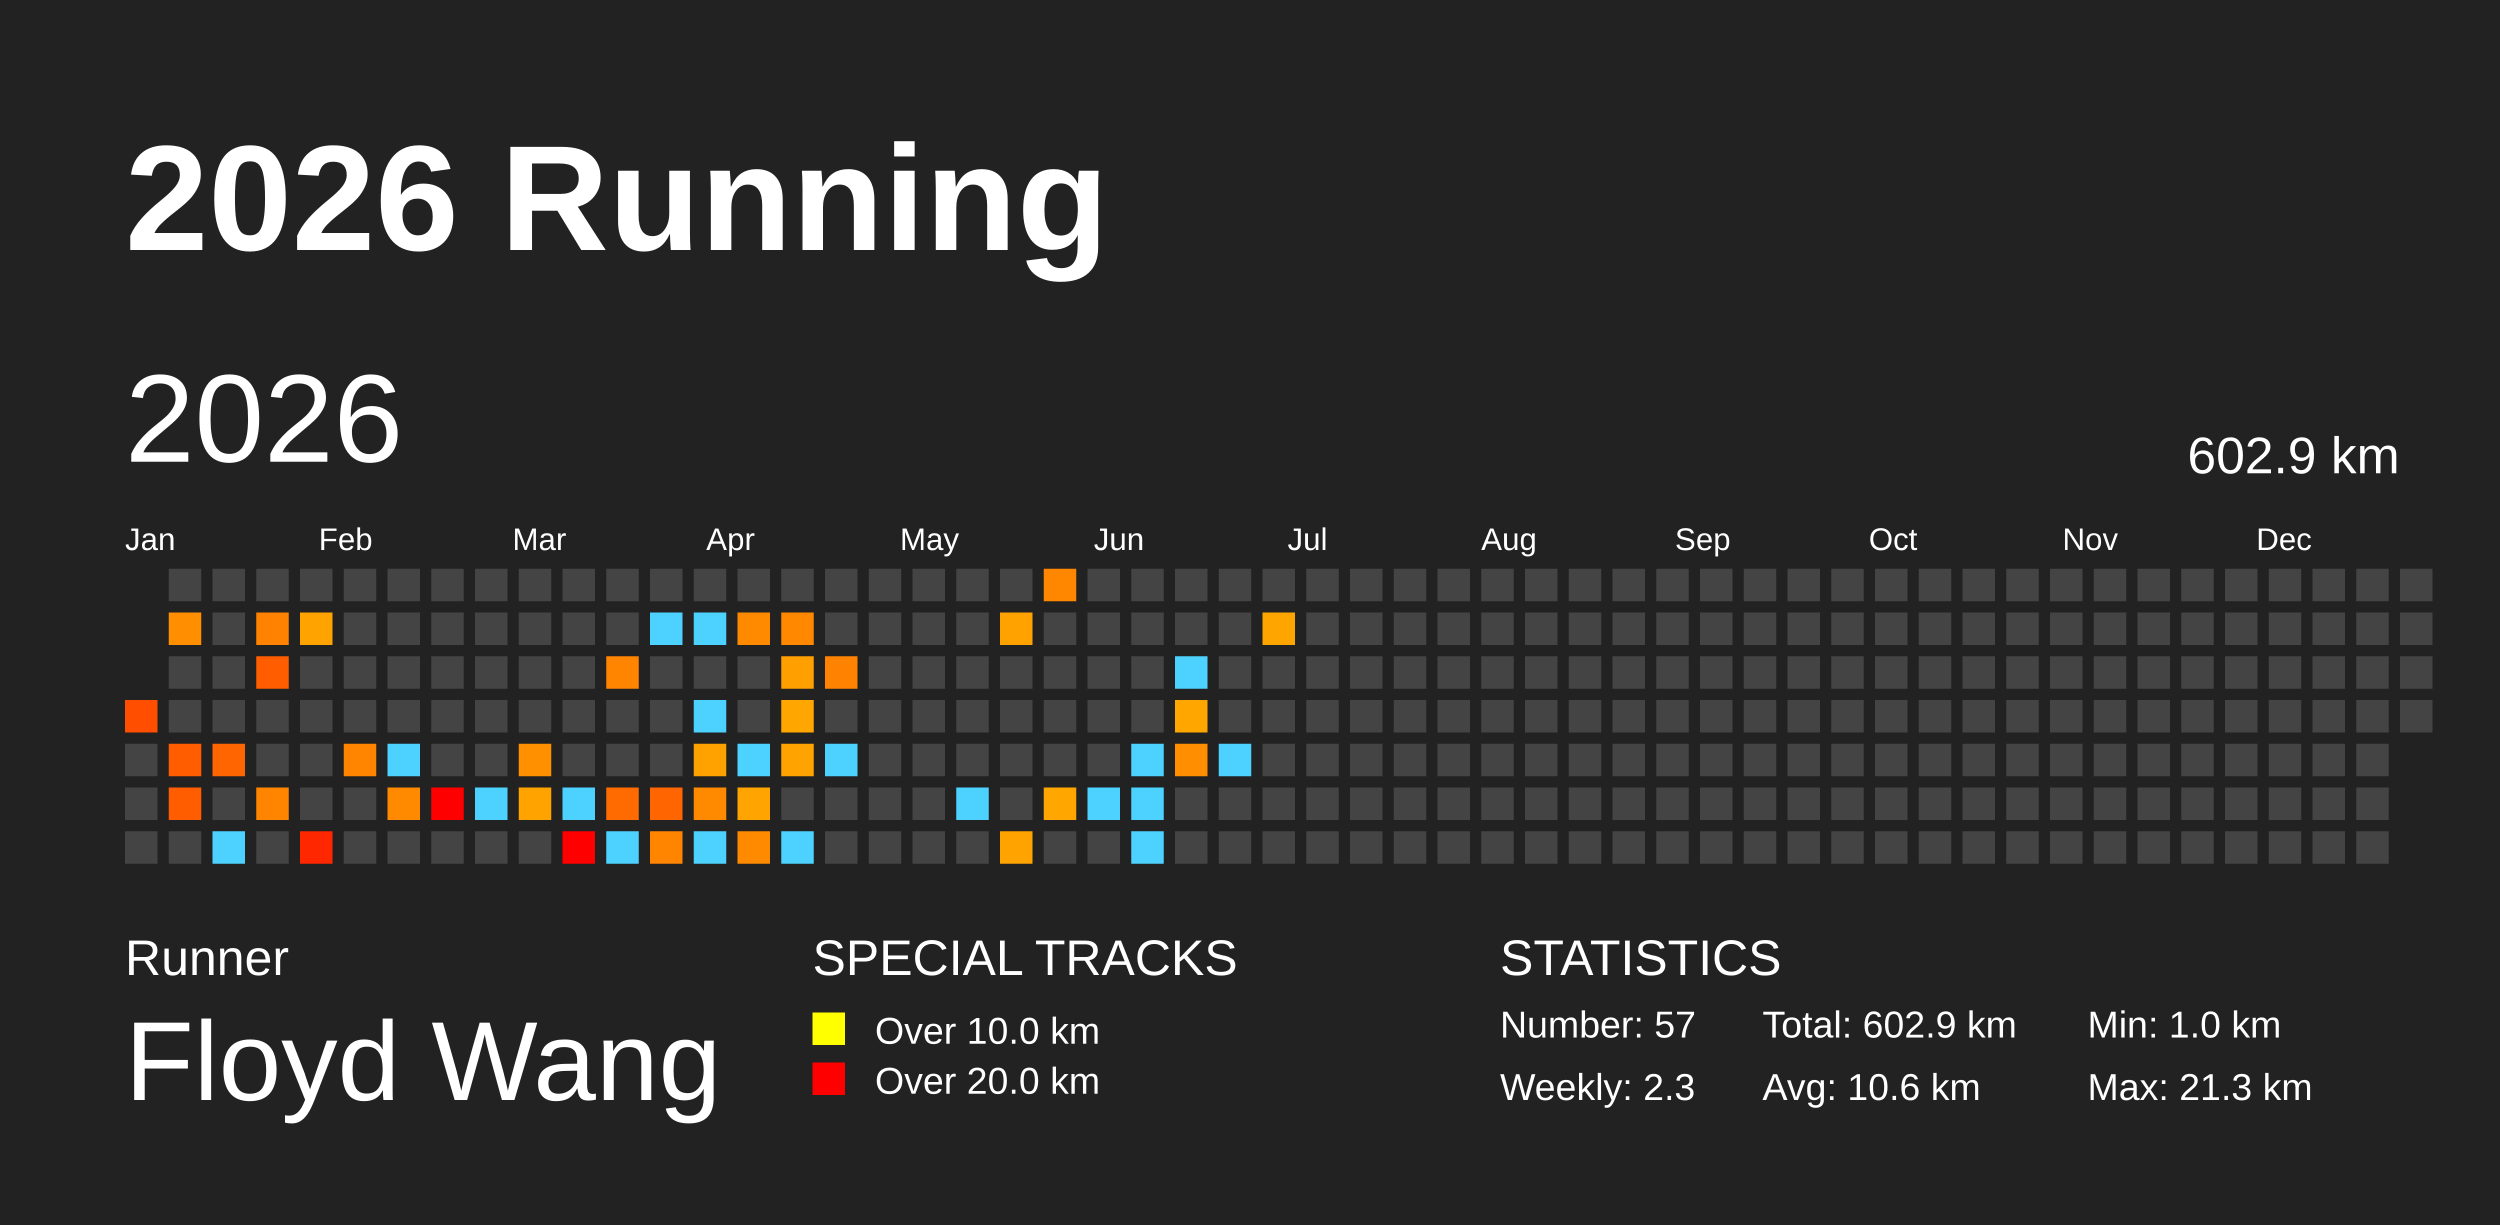
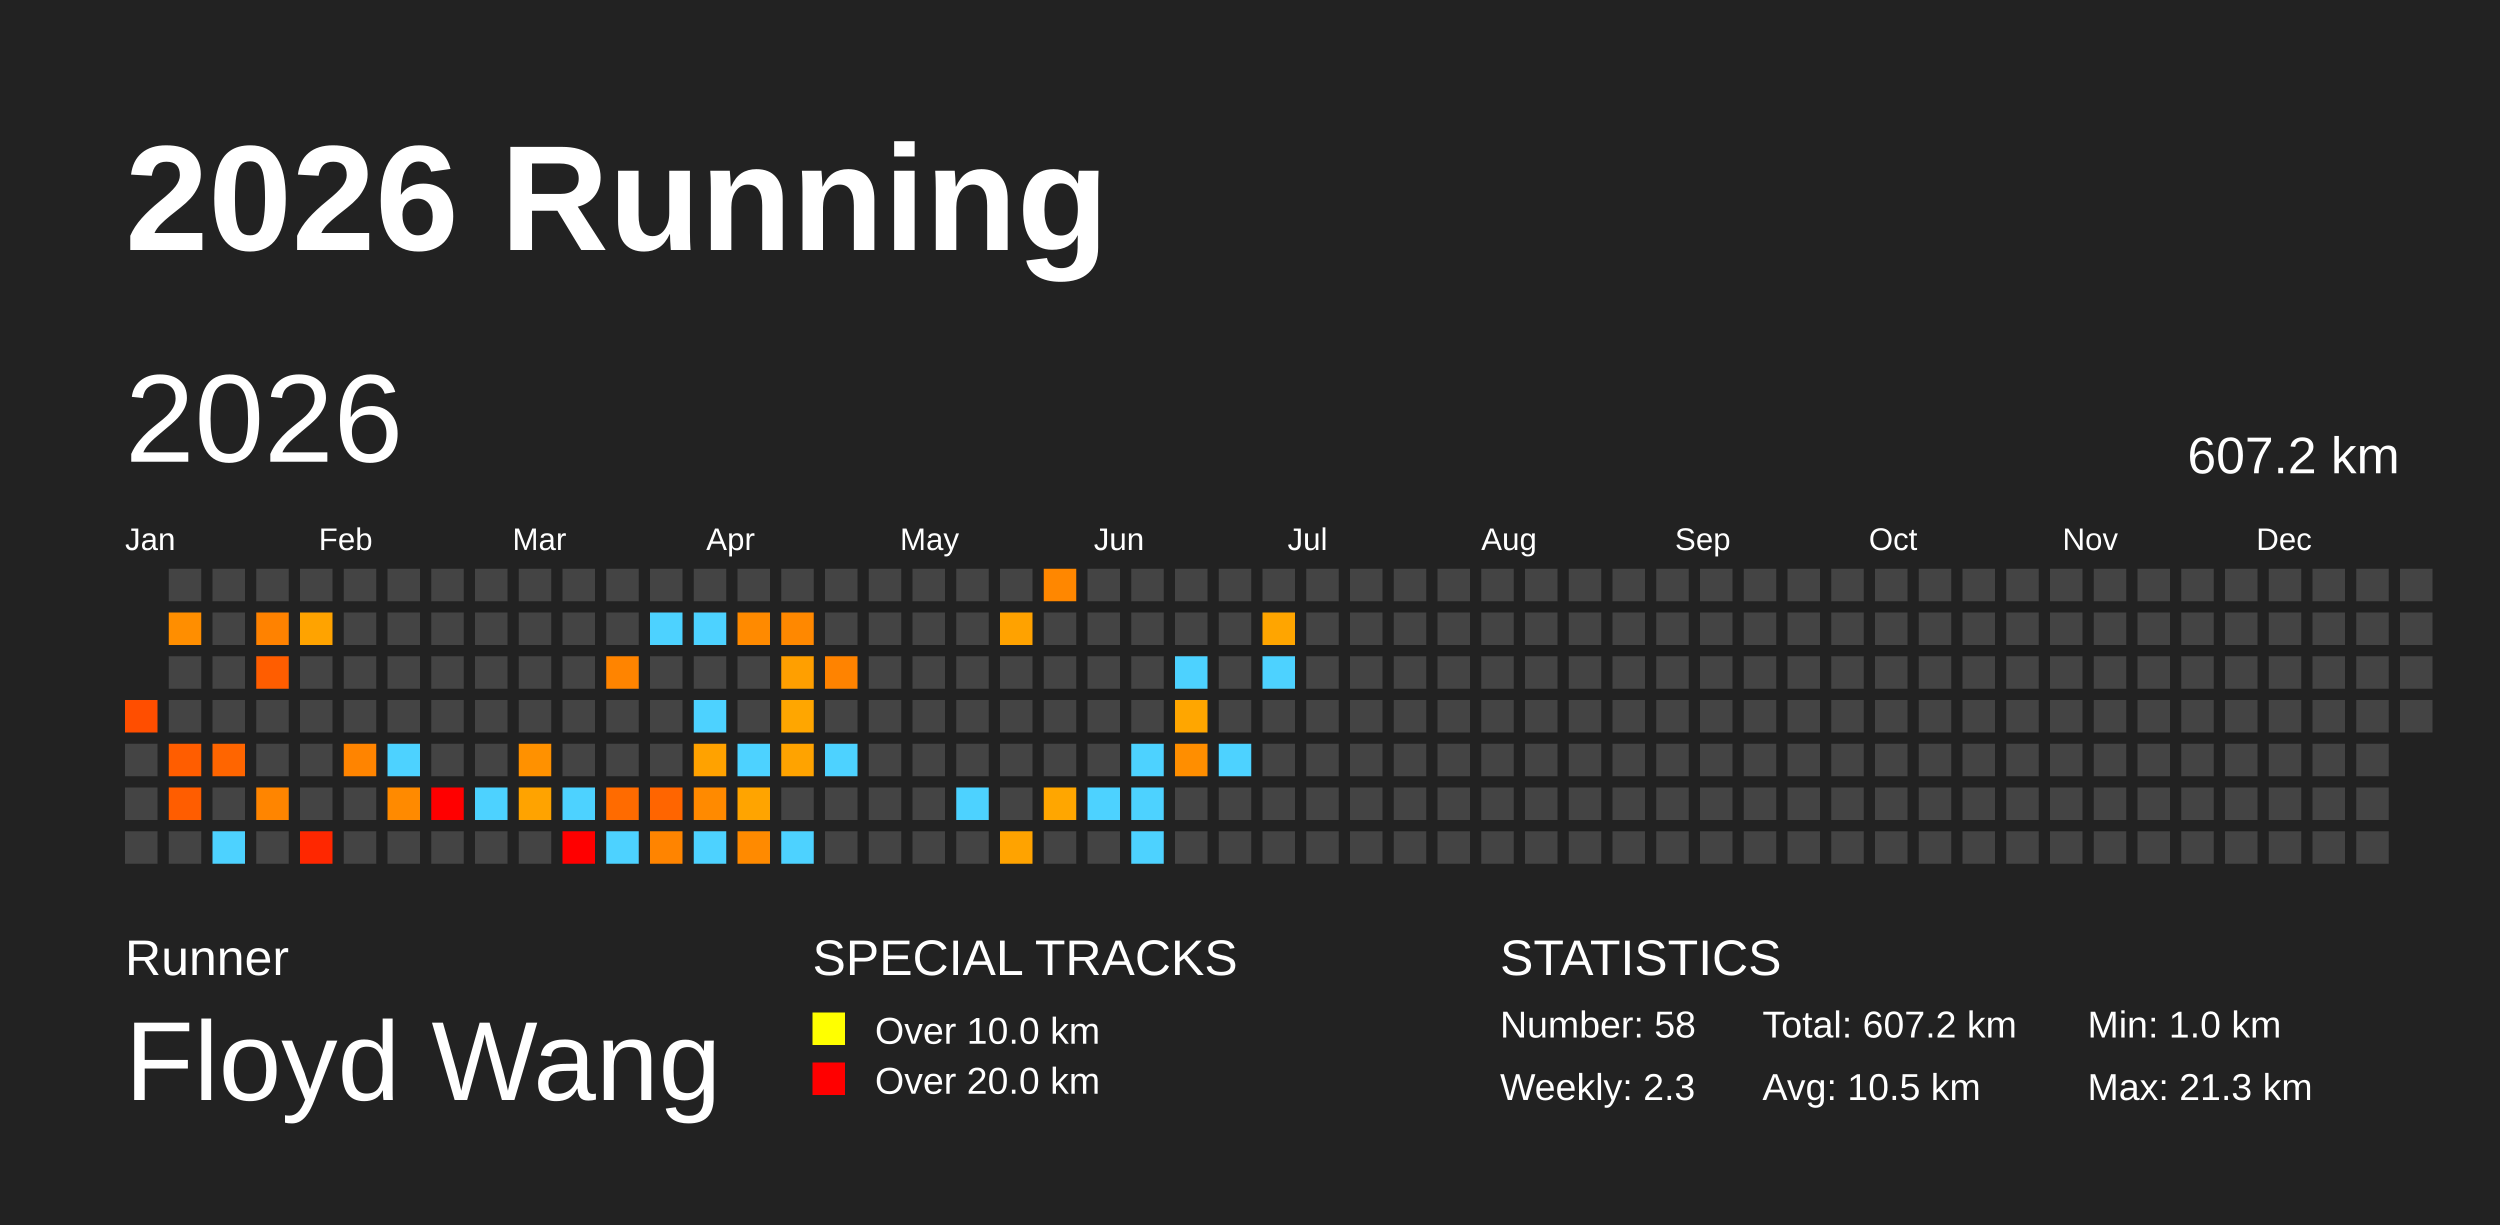
<svg xmlns="http://www.w3.org/2000/svg" baseProfile="full" height="98mm" version="1.1" viewBox="0,0,200,98" width="200mm">
  <defs />
  <rect fill="#222222" height="98" width="200" x="0" y="0" />
  <text fill="#FFFFFF" style="font-size:12px; font-family:Arial; font-weight:bold;" x="10" y="20">2026 Running</text>
  <text fill="#FFFFFF" style="font-size:4px; font-family:Arial" x="10" y="78">Runner</text>
  <text fill="#FFFFFF" style="font-size:9px; font-family:Arial" x="10" y="88">Floyd Wang</text>
  <text fill="#FFFFFF" style="font-size:4px; font-family:Arial" x="65" y="78">SPECIAL TRACKS</text>
  <rect fill="yellow" height="2.6" width="2.6" x="65" y="81" />
  <text fill="#FFFFFF" style="font-size:3px; font-family:Arial" x="70" y="83.5">Over 10.0 km</text>
  <rect fill="red" height="2.6" width="2.6" x="65" y="85" />
  <text fill="#FFFFFF" style="font-size:3px; font-family:Arial" x="70" y="87.5">Over 20.0 km</text>
  <text fill="#FFFFFF" style="font-size:4px; font-family:Arial" x="120" y="78">STATISTICS</text>
-   <text fill="#FFFFFF" style="font-size:3px; font-family:Arial" x="120" y="83">Number: 57</text>
+   <text fill="#FFFFFF" style="font-size:3px; font-family:Arial" x="120" y="83">Number: 58</text>
  <text fill="#FFFFFF" style="font-size:3px; font-family:Arial" x="120" y="88">Weekly: 2.3</text>
-   <text fill="#FFFFFF" style="font-size:3px; font-family:Arial" x="141" y="83">Total: 602.9 km</text>
-   <text fill="#FFFFFF" style="font-size:3px; font-family:Arial" x="141" y="88">Avg: 10.6 km</text>
+   <text fill="#FFFFFF" style="font-size:3px; font-family:Arial" x="141" y="83">Total: 607.2 km</text>
+   <text fill="#FFFFFF" style="font-size:3px; font-family:Arial" x="141" y="88">Avg: 10.5 km</text>
  <text fill="#FFFFFF" style="font-size:3px; font-family:Arial" x="167" y="83">Min: 1.0 km</text>
  <text fill="#FFFFFF" style="font-size:3px; font-family:Arial" x="167" y="88">Max: 21.3 km</text>
  <text dominant-baseline="hanging" fill="#FFFFFF" style="font-size:10.0px; font-family:Arial;" x="10" y="30">2026</text>
-   <text dominant-baseline="hanging" fill="#FFFFFF" style="font-size:4.125px; font-family:Arial;" x="175" y="35">602.9 km</text>
+   <text dominant-baseline="hanging" fill="#FFFFFF" style="font-size:4.125px; font-family:Arial;" x="175" y="35">607.2 km</text>
  <text fill="#FFFFFF" style="font-size:2.5px; font-family:Arial" x="10.0" y="44">Jan</text>
  <text fill="#FFFFFF" style="font-size:2.5px; font-family:Arial" x="25.5" y="44">Feb</text>
  <text fill="#FFFFFF" style="font-size:2.5px; font-family:Arial" x="41.0" y="44">Mar</text>
  <text fill="#FFFFFF" style="font-size:2.5px; font-family:Arial" x="56.5" y="44">Apr</text>
  <text fill="#FFFFFF" style="font-size:2.5px; font-family:Arial" x="72.0" y="44">May</text>
  <text fill="#FFFFFF" style="font-size:2.5px; font-family:Arial" x="87.5" y="44">Jun</text>
  <text fill="#FFFFFF" style="font-size:2.5px; font-family:Arial" x="103.0" y="44">Jul</text>
  <text fill="#FFFFFF" style="font-size:2.5px; font-family:Arial" x="118.5" y="44">Aug</text>
  <text fill="#FFFFFF" style="font-size:2.5px; font-family:Arial" x="134.0" y="44">Sep</text>
  <text fill="#FFFFFF" style="font-size:2.5px; font-family:Arial" x="149.5" y="44">Oct</text>
  <text fill="#FFFFFF" style="font-size:2.5px; font-family:Arial" x="165.0" y="44">Nov</text>
  <text fill="#FFFFFF" style="font-size:2.5px; font-family:Arial" x="180.5" y="44">Dec</text>
  <rect fill="#ff4e00" height="2.6" width="2.6" x="10.0" y="56.0" />
  <rect fill="#444444" height="2.6" width="2.6" x="10.0" y="59.5" />
  <rect fill="#444444" height="2.6" width="2.6" x="10.0" y="63.0" />
  <rect fill="#444444" height="2.6" width="2.6" x="10.0" y="66.5" />
  <rect fill="#444444" height="2.6" width="2.6" x="13.5" y="45.5" />
  <rect fill="#ff8e00" height="2.6" width="2.6" x="13.5" y="49.0" />
  <rect fill="#444444" height="2.6" width="2.6" x="13.5" y="52.5" />
  <rect fill="#444444" height="2.6" width="2.6" x="13.5" y="56.0" />
  <rect fill="#ff5d00" height="2.6" width="2.6" x="13.5" y="59.5" />
  <rect fill="#ff5d00" height="2.6" width="2.6" x="13.5" y="63.0" />
  <rect fill="#444444" height="2.6" width="2.6" x="13.5" y="66.5" />
  <rect fill="#444444" height="2.6" width="2.6" x="17.0" y="45.5" />
  <rect fill="#444444" height="2.6" width="2.6" x="17.0" y="49.0" />
  <rect fill="#444444" height="2.6" width="2.6" x="17.0" y="52.5" />
  <rect fill="#444444" height="2.6" width="2.6" x="17.0" y="56.0" />
  <rect fill="#ff6500" height="2.6" width="2.6" x="17.0" y="59.5" />
  <rect fill="#444444" height="2.6" width="2.6" x="17.0" y="63.0" />
  <rect fill="#4dd2ff" height="2.6" width="2.6" x="17.0" y="66.5" />
  <rect fill="#444444" height="2.6" width="2.6" x="20.5" y="45.5" />
  <rect fill="#ff8200" height="2.6" width="2.6" x="20.5" y="49.0" />
  <rect fill="#ff5d00" height="2.6" width="2.6" x="20.5" y="52.5" />
  <rect fill="#444444" height="2.6" width="2.6" x="20.5" y="56.0" />
  <rect fill="#444444" height="2.6" width="2.6" x="20.5" y="59.5" />
  <rect fill="#ff8500" height="2.6" width="2.6" x="20.5" y="63.0" />
  <rect fill="#444444" height="2.6" width="2.6" x="20.5" y="66.5" />
  <rect fill="#444444" height="2.6" width="2.6" x="24.0" y="45.5" />
  <rect fill="#ffa300" height="2.6" width="2.6" x="24.0" y="49.0" />
  <rect fill="#444444" height="2.6" width="2.6" x="24.0" y="52.5" />
  <rect fill="#444444" height="2.6" width="2.6" x="24.0" y="56.0" />
  <rect fill="#444444" height="2.6" width="2.6" x="24.0" y="59.5" />
  <rect fill="#444444" height="2.6" width="2.6" x="24.0" y="63.0" />
  <rect fill="#ff2700" height="2.6" width="2.6" x="24.0" y="66.5" />
  <rect fill="#444444" height="2.6" width="2.6" x="27.5" y="45.5" />
  <rect fill="#444444" height="2.6" width="2.6" x="27.5" y="49.0" />
  <rect fill="#444444" height="2.6" width="2.6" x="27.5" y="52.5" />
  <rect fill="#444444" height="2.6" width="2.6" x="27.5" y="56.0" />
  <rect fill="#ff8400" height="2.6" width="2.6" x="27.5" y="59.5" />
  <rect fill="#444444" height="2.6" width="2.6" x="27.5" y="63.0" />
  <rect fill="#444444" height="2.6" width="2.6" x="27.5" y="66.5" />
  <rect fill="#444444" height="2.6" width="2.6" x="31.0" y="45.5" />
  <rect fill="#444444" height="2.6" width="2.6" x="31.0" y="49.0" />
  <rect fill="#444444" height="2.6" width="2.6" x="31.0" y="52.5" />
  <rect fill="#444444" height="2.6" width="2.6" x="31.0" y="56.0" />
  <rect fill="#4dd2ff" height="2.6" width="2.6" x="31.0" y="59.5" />
  <rect fill="#ff8a00" height="2.6" width="2.6" x="31.0" y="63.0" />
  <rect fill="#444444" height="2.6" width="2.6" x="31.0" y="66.5" />
  <rect fill="#444444" height="2.6" width="2.6" x="34.5" y="45.5" />
  <rect fill="#444444" height="2.6" width="2.6" x="34.5" y="49.0" />
  <rect fill="#444444" height="2.6" width="2.6" x="34.5" y="52.5" />
  <rect fill="#444444" height="2.6" width="2.6" x="34.5" y="56.0" />
  <rect fill="#444444" height="2.6" width="2.6" x="34.5" y="59.5" />
  <rect fill="red" height="2.6" width="2.6" x="34.5" y="63.0" />
  <rect fill="#444444" height="2.6" width="2.6" x="34.5" y="66.5" />
  <rect fill="#444444" height="2.6" width="2.6" x="38.0" y="45.5" />
  <rect fill="#444444" height="2.6" width="2.6" x="38.0" y="49.0" />
  <rect fill="#444444" height="2.6" width="2.6" x="38.0" y="52.5" />
  <rect fill="#444444" height="2.6" width="2.6" x="38.0" y="56.0" />
  <rect fill="#444444" height="2.6" width="2.6" x="38.0" y="59.5" />
  <rect fill="#4dd2ff" height="2.6" width="2.6" x="38.0" y="63.0" />
  <rect fill="#444444" height="2.6" width="2.6" x="38.0" y="66.5" />
  <rect fill="#444444" height="2.6" width="2.6" x="41.5" y="45.5" />
  <rect fill="#444444" height="2.6" width="2.6" x="41.5" y="49.0" />
  <rect fill="#444444" height="2.6" width="2.6" x="41.5" y="52.5" />
  <rect fill="#444444" height="2.6" width="2.6" x="41.5" y="56.0" />
  <rect fill="#ff9100" height="2.6" width="2.6" x="41.5" y="59.5" />
  <rect fill="#ffa300" height="2.6" width="2.6" x="41.5" y="63.0" />
  <rect fill="#444444" height="2.6" width="2.6" x="41.5" y="66.5" />
  <rect fill="#444444" height="2.6" width="2.6" x="45.0" y="45.5" />
  <rect fill="#444444" height="2.6" width="2.6" x="45.0" y="49.0" />
  <rect fill="#444444" height="2.6" width="2.6" x="45.0" y="52.5" />
  <rect fill="#444444" height="2.6" width="2.6" x="45.0" y="56.0" />
  <rect fill="#444444" height="2.6" width="2.6" x="45.0" y="59.5" />
  <rect fill="#4dd2ff" height="2.6" width="2.6" x="45.0" y="63.0" />
  <rect fill="red" height="2.6" width="2.6" x="45.0" y="66.5" />
  <rect fill="#444444" height="2.6" width="2.6" x="48.5" y="45.5" />
  <rect fill="#444444" height="2.6" width="2.6" x="48.5" y="49.0" />
  <rect fill="#ff8400" height="2.6" width="2.6" x="48.5" y="52.5" />
  <rect fill="#444444" height="2.6" width="2.6" x="48.5" y="56.0" />
  <rect fill="#444444" height="2.6" width="2.6" x="48.5" y="59.5" />
  <rect fill="#ff6b00" height="2.6" width="2.6" x="48.5" y="63.0" />
  <rect fill="#4dd2ff" height="2.6" width="2.6" x="48.5" y="66.5" />
  <rect fill="#444444" height="2.6" width="2.6" x="52.0" y="45.5" />
  <rect fill="#4dd2ff" height="2.6" width="2.6" x="52.0" y="49.0" />
  <rect fill="#444444" height="2.6" width="2.6" x="52.0" y="52.5" />
  <rect fill="#444444" height="2.6" width="2.6" x="52.0" y="56.0" />
  <rect fill="#444444" height="2.6" width="2.6" x="52.0" y="59.5" />
  <rect fill="#ff6500" height="2.6" width="2.6" x="52.0" y="63.0" />
  <rect fill="#ff8400" height="2.6" width="2.6" x="52.0" y="66.5" />
  <rect fill="#444444" height="2.6" width="2.6" x="55.5" y="45.5" />
  <rect fill="#4dd2ff" height="2.6" width="2.6" x="55.5" y="49.0" />
  <rect fill="#444444" height="2.6" width="2.6" x="55.5" y="52.5" />
  <rect fill="#4dd2ff" height="2.6" width="2.6" x="55.5" y="56.0" />
  <rect fill="#ffa200" height="2.6" width="2.6" x="55.5" y="59.5" />
  <rect fill="#ff8a00" height="2.6" width="2.6" x="55.5" y="63.0" />
  <rect fill="#4dd2ff" height="2.6" width="2.6" x="55.5" y="66.5" />
  <rect fill="#444444" height="2.6" width="2.6" x="59.0" y="45.5" />
  <rect fill="#ff8a00" height="2.6" width="2.6" x="59.0" y="49.0" />
  <rect fill="#444444" height="2.6" width="2.6" x="59.0" y="52.5" />
  <rect fill="#444444" height="2.6" width="2.6" x="59.0" y="56.0" />
  <rect fill="#4dd2ff" height="2.6" width="2.6" x="59.0" y="59.5" />
  <rect fill="#ffa400" height="2.6" width="2.6" x="59.0" y="63.0" />
  <rect fill="#ff8a00" height="2.6" width="2.6" x="59.0" y="66.5" />
  <rect fill="#444444" height="2.6" width="2.6" x="62.5" y="45.5" />
  <rect fill="#ff8800" height="2.6" width="2.6" x="62.5" y="49.0" />
  <rect fill="#ff9f00" height="2.6" width="2.6" x="62.5" y="52.5" />
  <rect fill="#ffa600" height="2.6" width="2.6" x="62.5" y="56.0" />
  <rect fill="#ffa300" height="2.6" width="2.6" x="62.5" y="59.5" />
  <rect fill="#444444" height="2.6" width="2.6" x="62.5" y="63.0" />
  <rect fill="#4dd2ff" height="2.6" width="2.6" x="62.5" y="66.5" />
  <rect fill="#444444" height="2.6" width="2.6" x="66.0" y="45.5" />
  <rect fill="#444444" height="2.6" width="2.6" x="66.0" y="49.0" />
  <rect fill="#ff8300" height="2.6" width="2.6" x="66.0" y="52.5" />
  <rect fill="#444444" height="2.6" width="2.6" x="66.0" y="56.0" />
  <rect fill="#4dd2ff" height="2.6" width="2.6" x="66.0" y="59.5" />
  <rect fill="#444444" height="2.6" width="2.6" x="66.0" y="63.0" />
  <rect fill="#444444" height="2.6" width="2.6" x="66.0" y="66.5" />
  <rect fill="#444444" height="2.6" width="2.6" x="69.5" y="45.5" />
  <rect fill="#444444" height="2.6" width="2.6" x="69.5" y="49.0" />
  <rect fill="#444444" height="2.6" width="2.6" x="69.5" y="52.5" />
  <rect fill="#444444" height="2.6" width="2.6" x="69.5" y="56.0" />
  <rect fill="#444444" height="2.6" width="2.6" x="69.5" y="59.5" />
  <rect fill="#444444" height="2.6" width="2.6" x="69.5" y="63.0" />
  <rect fill="#444444" height="2.6" width="2.6" x="69.5" y="66.5" />
  <rect fill="#444444" height="2.6" width="2.6" x="73.0" y="45.5" />
  <rect fill="#444444" height="2.6" width="2.6" x="73.0" y="49.0" />
  <rect fill="#444444" height="2.6" width="2.6" x="73.0" y="52.5" />
  <rect fill="#444444" height="2.6" width="2.6" x="73.0" y="56.0" />
  <rect fill="#444444" height="2.6" width="2.6" x="73.0" y="59.5" />
  <rect fill="#444444" height="2.6" width="2.6" x="73.0" y="63.0" />
  <rect fill="#444444" height="2.6" width="2.6" x="73.0" y="66.5" />
  <rect fill="#444444" height="2.6" width="2.6" x="76.5" y="45.5" />
  <rect fill="#444444" height="2.6" width="2.6" x="76.5" y="49.0" />
  <rect fill="#444444" height="2.6" width="2.6" x="76.5" y="52.5" />
  <rect fill="#444444" height="2.6" width="2.6" x="76.5" y="56.0" />
  <rect fill="#444444" height="2.6" width="2.6" x="76.5" y="59.5" />
  <rect fill="#4dd2ff" height="2.6" width="2.6" x="76.5" y="63.0" />
  <rect fill="#444444" height="2.6" width="2.6" x="76.5" y="66.5" />
  <rect fill="#444444" height="2.6" width="2.6" x="80.0" y="45.5" />
  <rect fill="#ffa200" height="2.6" width="2.6" x="80.0" y="49.0" />
  <rect fill="#444444" height="2.6" width="2.6" x="80.0" y="52.5" />
  <rect fill="#444444" height="2.6" width="2.6" x="80.0" y="56.0" />
  <rect fill="#444444" height="2.6" width="2.6" x="80.0" y="59.5" />
  <rect fill="#444444" height="2.6" width="2.6" x="80.0" y="63.0" />
  <rect fill="#ffa300" height="2.6" width="2.6" x="80.0" y="66.5" />
  <rect fill="#ff8700" height="2.6" width="2.6" x="83.5" y="45.5" />
  <rect fill="#444444" height="2.6" width="2.6" x="83.5" y="49.0" />
  <rect fill="#444444" height="2.6" width="2.6" x="83.5" y="52.5" />
  <rect fill="#444444" height="2.6" width="2.6" x="83.5" y="56.0" />
  <rect fill="#444444" height="2.6" width="2.6" x="83.5" y="59.5" />
  <rect fill="#ffa600" height="2.6" width="2.6" x="83.5" y="63.0" />
  <rect fill="#444444" height="2.6" width="2.6" x="83.5" y="66.5" />
  <rect fill="#444444" height="2.6" width="2.6" x="87.0" y="45.5" />
  <rect fill="#444444" height="2.6" width="2.6" x="87.0" y="49.0" />
  <rect fill="#444444" height="2.6" width="2.6" x="87.0" y="52.5" />
  <rect fill="#444444" height="2.6" width="2.6" x="87.0" y="56.0" />
  <rect fill="#444444" height="2.6" width="2.6" x="87.0" y="59.5" />
  <rect fill="#4dd2ff" height="2.6" width="2.6" x="87.0" y="63.0" />
  <rect fill="#444444" height="2.6" width="2.6" x="87.0" y="66.5" />
  <rect fill="#444444" height="2.6" width="2.6" x="90.5" y="45.5" />
  <rect fill="#444444" height="2.6" width="2.6" x="90.5" y="49.0" />
  <rect fill="#444444" height="2.6" width="2.6" x="90.5" y="52.5" />
  <rect fill="#444444" height="2.6" width="2.6" x="90.5" y="56.0" />
  <rect fill="#4dd2ff" height="2.6" width="2.6" x="90.5" y="59.5" />
  <rect fill="#4dd2ff" height="2.6" width="2.6" x="90.5" y="63.0" />
  <rect fill="#4dd2ff" height="2.6" width="2.6" x="90.5" y="66.5" />
  <rect fill="#444444" height="2.6" width="2.6" x="94.0" y="45.5" />
  <rect fill="#444444" height="2.6" width="2.6" x="94.0" y="49.0" />
  <rect fill="#4dd2ff" height="2.6" width="2.6" x="94.0" y="52.5" />
  <rect fill="#ffa600" height="2.6" width="2.6" x="94.0" y="56.0" />
  <rect fill="#ff8e00" height="2.6" width="2.6" x="94.0" y="59.5" />
  <rect fill="#444444" height="2.6" width="2.6" x="94.0" y="63.0" />
  <rect fill="#444444" height="2.6" width="2.6" x="94.0" y="66.5" />
  <rect fill="#444444" height="2.6" width="2.6" x="97.5" y="45.5" />
  <rect fill="#444444" height="2.6" width="2.6" x="97.5" y="49.0" />
  <rect fill="#444444" height="2.6" width="2.6" x="97.5" y="52.5" />
  <rect fill="#444444" height="2.6" width="2.6" x="97.5" y="56.0" />
  <rect fill="#4dd2ff" height="2.6" width="2.6" x="97.5" y="59.5" />
  <rect fill="#444444" height="2.6" width="2.6" x="97.5" y="63.0" />
  <rect fill="#444444" height="2.6" width="2.6" x="97.5" y="66.5" />
  <rect fill="#444444" height="2.6" width="2.6" x="101.0" y="45.5" />
  <rect fill="#ffa500" height="2.6" width="2.6" x="101.0" y="49.0" />
-   <rect fill="#444444" height="2.6" width="2.6" x="101.0" y="52.5" />
+   <rect fill="#4dd2ff" height="2.6" width="2.6" x="101.0" y="52.5" />
  <rect fill="#444444" height="2.6" width="2.6" x="101.0" y="56.0" />
  <rect fill="#444444" height="2.6" width="2.6" x="101.0" y="59.5" />
  <rect fill="#444444" height="2.6" width="2.6" x="101.0" y="63.0" />
  <rect fill="#444444" height="2.6" width="2.6" x="101.0" y="66.5" />
  <rect fill="#444444" height="2.6" width="2.6" x="104.5" y="45.5" />
  <rect fill="#444444" height="2.6" width="2.6" x="104.5" y="49.0" />
  <rect fill="#444444" height="2.6" width="2.6" x="104.5" y="52.5" />
  <rect fill="#444444" height="2.6" width="2.6" x="104.5" y="56.0" />
  <rect fill="#444444" height="2.6" width="2.6" x="104.5" y="59.5" />
  <rect fill="#444444" height="2.6" width="2.6" x="104.5" y="63.0" />
  <rect fill="#444444" height="2.6" width="2.6" x="104.5" y="66.5" />
  <rect fill="#444444" height="2.6" width="2.6" x="108.0" y="45.5" />
  <rect fill="#444444" height="2.6" width="2.6" x="108.0" y="49.0" />
  <rect fill="#444444" height="2.6" width="2.6" x="108.0" y="52.5" />
  <rect fill="#444444" height="2.6" width="2.6" x="108.0" y="56.0" />
  <rect fill="#444444" height="2.6" width="2.6" x="108.0" y="59.5" />
  <rect fill="#444444" height="2.6" width="2.6" x="108.0" y="63.0" />
  <rect fill="#444444" height="2.6" width="2.6" x="108.0" y="66.5" />
  <rect fill="#444444" height="2.6" width="2.6" x="111.5" y="45.5" />
  <rect fill="#444444" height="2.6" width="2.6" x="111.5" y="49.0" />
  <rect fill="#444444" height="2.6" width="2.6" x="111.5" y="52.5" />
  <rect fill="#444444" height="2.6" width="2.6" x="111.5" y="56.0" />
  <rect fill="#444444" height="2.6" width="2.6" x="111.5" y="59.5" />
  <rect fill="#444444" height="2.6" width="2.6" x="111.5" y="63.0" />
  <rect fill="#444444" height="2.6" width="2.6" x="111.5" y="66.5" />
  <rect fill="#444444" height="2.6" width="2.6" x="115.0" y="45.5" />
  <rect fill="#444444" height="2.6" width="2.6" x="115.0" y="49.0" />
  <rect fill="#444444" height="2.6" width="2.6" x="115.0" y="52.5" />
  <rect fill="#444444" height="2.6" width="2.6" x="115.0" y="56.0" />
  <rect fill="#444444" height="2.6" width="2.6" x="115.0" y="59.5" />
  <rect fill="#444444" height="2.6" width="2.6" x="115.0" y="63.0" />
  <rect fill="#444444" height="2.6" width="2.6" x="115.0" y="66.5" />
  <rect fill="#444444" height="2.6" width="2.6" x="118.5" y="45.5" />
  <rect fill="#444444" height="2.6" width="2.6" x="118.5" y="49.0" />
  <rect fill="#444444" height="2.6" width="2.6" x="118.5" y="52.5" />
  <rect fill="#444444" height="2.6" width="2.6" x="118.5" y="56.0" />
  <rect fill="#444444" height="2.6" width="2.6" x="118.5" y="59.5" />
  <rect fill="#444444" height="2.6" width="2.6" x="118.5" y="63.0" />
  <rect fill="#444444" height="2.6" width="2.6" x="118.5" y="66.5" />
  <rect fill="#444444" height="2.6" width="2.6" x="122.0" y="45.5" />
  <rect fill="#444444" height="2.6" width="2.6" x="122.0" y="49.0" />
  <rect fill="#444444" height="2.6" width="2.6" x="122.0" y="52.5" />
  <rect fill="#444444" height="2.6" width="2.6" x="122.0" y="56.0" />
  <rect fill="#444444" height="2.6" width="2.6" x="122.0" y="59.5" />
  <rect fill="#444444" height="2.6" width="2.6" x="122.0" y="63.0" />
  <rect fill="#444444" height="2.6" width="2.6" x="122.0" y="66.5" />
  <rect fill="#444444" height="2.6" width="2.6" x="125.5" y="45.5" />
  <rect fill="#444444" height="2.6" width="2.6" x="125.5" y="49.0" />
  <rect fill="#444444" height="2.6" width="2.6" x="125.5" y="52.5" />
  <rect fill="#444444" height="2.6" width="2.6" x="125.5" y="56.0" />
  <rect fill="#444444" height="2.6" width="2.6" x="125.5" y="59.5" />
  <rect fill="#444444" height="2.6" width="2.6" x="125.5" y="63.0" />
  <rect fill="#444444" height="2.6" width="2.6" x="125.5" y="66.5" />
  <rect fill="#444444" height="2.6" width="2.6" x="129.0" y="45.5" />
  <rect fill="#444444" height="2.6" width="2.6" x="129.0" y="49.0" />
  <rect fill="#444444" height="2.6" width="2.6" x="129.0" y="52.5" />
  <rect fill="#444444" height="2.6" width="2.6" x="129.0" y="56.0" />
  <rect fill="#444444" height="2.6" width="2.6" x="129.0" y="59.5" />
  <rect fill="#444444" height="2.6" width="2.6" x="129.0" y="63.0" />
  <rect fill="#444444" height="2.6" width="2.6" x="129.0" y="66.5" />
  <rect fill="#444444" height="2.6" width="2.6" x="132.5" y="45.5" />
  <rect fill="#444444" height="2.6" width="2.6" x="132.5" y="49.0" />
  <rect fill="#444444" height="2.6" width="2.6" x="132.5" y="52.5" />
  <rect fill="#444444" height="2.6" width="2.6" x="132.5" y="56.0" />
  <rect fill="#444444" height="2.6" width="2.6" x="132.5" y="59.5" />
  <rect fill="#444444" height="2.6" width="2.6" x="132.5" y="63.0" />
  <rect fill="#444444" height="2.6" width="2.6" x="132.5" y="66.5" />
  <rect fill="#444444" height="2.6" width="2.6" x="136.0" y="45.5" />
  <rect fill="#444444" height="2.6" width="2.6" x="136.0" y="49.0" />
  <rect fill="#444444" height="2.6" width="2.6" x="136.0" y="52.5" />
  <rect fill="#444444" height="2.6" width="2.6" x="136.0" y="56.0" />
  <rect fill="#444444" height="2.6" width="2.6" x="136.0" y="59.5" />
  <rect fill="#444444" height="2.6" width="2.6" x="136.0" y="63.0" />
  <rect fill="#444444" height="2.6" width="2.6" x="136.0" y="66.5" />
  <rect fill="#444444" height="2.6" width="2.6" x="139.5" y="45.5" />
  <rect fill="#444444" height="2.6" width="2.6" x="139.5" y="49.0" />
  <rect fill="#444444" height="2.6" width="2.6" x="139.5" y="52.5" />
  <rect fill="#444444" height="2.6" width="2.6" x="139.5" y="56.0" />
  <rect fill="#444444" height="2.6" width="2.6" x="139.5" y="59.5" />
  <rect fill="#444444" height="2.6" width="2.6" x="139.5" y="63.0" />
  <rect fill="#444444" height="2.6" width="2.6" x="139.5" y="66.5" />
  <rect fill="#444444" height="2.6" width="2.6" x="143.0" y="45.5" />
  <rect fill="#444444" height="2.6" width="2.6" x="143.0" y="49.0" />
  <rect fill="#444444" height="2.6" width="2.6" x="143.0" y="52.5" />
  <rect fill="#444444" height="2.6" width="2.6" x="143.0" y="56.0" />
  <rect fill="#444444" height="2.6" width="2.6" x="143.0" y="59.5" />
  <rect fill="#444444" height="2.6" width="2.6" x="143.0" y="63.0" />
  <rect fill="#444444" height="2.6" width="2.6" x="143.0" y="66.5" />
  <rect fill="#444444" height="2.6" width="2.6" x="146.5" y="45.5" />
  <rect fill="#444444" height="2.6" width="2.6" x="146.5" y="49.0" />
  <rect fill="#444444" height="2.6" width="2.6" x="146.5" y="52.5" />
  <rect fill="#444444" height="2.6" width="2.6" x="146.5" y="56.0" />
  <rect fill="#444444" height="2.6" width="2.6" x="146.5" y="59.5" />
  <rect fill="#444444" height="2.6" width="2.6" x="146.5" y="63.0" />
  <rect fill="#444444" height="2.6" width="2.6" x="146.5" y="66.5" />
  <rect fill="#444444" height="2.6" width="2.6" x="150.0" y="45.5" />
  <rect fill="#444444" height="2.6" width="2.6" x="150.0" y="49.0" />
  <rect fill="#444444" height="2.6" width="2.6" x="150.0" y="52.5" />
  <rect fill="#444444" height="2.6" width="2.6" x="150.0" y="56.0" />
  <rect fill="#444444" height="2.6" width="2.6" x="150.0" y="59.5" />
  <rect fill="#444444" height="2.6" width="2.6" x="150.0" y="63.0" />
  <rect fill="#444444" height="2.6" width="2.6" x="150.0" y="66.5" />
  <rect fill="#444444" height="2.6" width="2.6" x="153.5" y="45.5" />
  <rect fill="#444444" height="2.6" width="2.6" x="153.5" y="49.0" />
  <rect fill="#444444" height="2.6" width="2.6" x="153.5" y="52.5" />
  <rect fill="#444444" height="2.6" width="2.6" x="153.5" y="56.0" />
  <rect fill="#444444" height="2.6" width="2.6" x="153.5" y="59.5" />
  <rect fill="#444444" height="2.6" width="2.6" x="153.5" y="63.0" />
  <rect fill="#444444" height="2.6" width="2.6" x="153.5" y="66.5" />
  <rect fill="#444444" height="2.6" width="2.6" x="157.0" y="45.5" />
  <rect fill="#444444" height="2.6" width="2.6" x="157.0" y="49.0" />
  <rect fill="#444444" height="2.6" width="2.6" x="157.0" y="52.5" />
  <rect fill="#444444" height="2.6" width="2.6" x="157.0" y="56.0" />
  <rect fill="#444444" height="2.6" width="2.6" x="157.0" y="59.5" />
  <rect fill="#444444" height="2.6" width="2.6" x="157.0" y="63.0" />
  <rect fill="#444444" height="2.6" width="2.6" x="157.0" y="66.5" />
  <rect fill="#444444" height="2.6" width="2.6" x="160.5" y="45.5" />
  <rect fill="#444444" height="2.6" width="2.6" x="160.5" y="49.0" />
  <rect fill="#444444" height="2.6" width="2.6" x="160.5" y="52.5" />
  <rect fill="#444444" height="2.6" width="2.6" x="160.5" y="56.0" />
  <rect fill="#444444" height="2.6" width="2.6" x="160.5" y="59.5" />
  <rect fill="#444444" height="2.6" width="2.6" x="160.5" y="63.0" />
  <rect fill="#444444" height="2.6" width="2.6" x="160.5" y="66.5" />
  <rect fill="#444444" height="2.6" width="2.6" x="164.0" y="45.5" />
  <rect fill="#444444" height="2.6" width="2.6" x="164.0" y="49.0" />
  <rect fill="#444444" height="2.6" width="2.6" x="164.0" y="52.5" />
  <rect fill="#444444" height="2.6" width="2.6" x="164.0" y="56.0" />
  <rect fill="#444444" height="2.6" width="2.6" x="164.0" y="59.5" />
  <rect fill="#444444" height="2.6" width="2.6" x="164.0" y="63.0" />
  <rect fill="#444444" height="2.6" width="2.6" x="164.0" y="66.5" />
  <rect fill="#444444" height="2.6" width="2.6" x="167.5" y="45.5" />
  <rect fill="#444444" height="2.6" width="2.6" x="167.5" y="49.0" />
  <rect fill="#444444" height="2.6" width="2.6" x="167.5" y="52.5" />
  <rect fill="#444444" height="2.6" width="2.6" x="167.5" y="56.0" />
  <rect fill="#444444" height="2.6" width="2.6" x="167.5" y="59.5" />
  <rect fill="#444444" height="2.6" width="2.6" x="167.5" y="63.0" />
  <rect fill="#444444" height="2.6" width="2.6" x="167.5" y="66.5" />
  <rect fill="#444444" height="2.6" width="2.6" x="171.0" y="45.5" />
  <rect fill="#444444" height="2.6" width="2.6" x="171.0" y="49.0" />
  <rect fill="#444444" height="2.6" width="2.6" x="171.0" y="52.5" />
  <rect fill="#444444" height="2.6" width="2.6" x="171.0" y="56.0" />
  <rect fill="#444444" height="2.6" width="2.6" x="171.0" y="59.5" />
  <rect fill="#444444" height="2.6" width="2.6" x="171.0" y="63.0" />
  <rect fill="#444444" height="2.6" width="2.6" x="171.0" y="66.5" />
  <rect fill="#444444" height="2.6" width="2.6" x="174.5" y="45.5" />
  <rect fill="#444444" height="2.6" width="2.6" x="174.5" y="49.0" />
  <rect fill="#444444" height="2.6" width="2.6" x="174.5" y="52.5" />
  <rect fill="#444444" height="2.6" width="2.6" x="174.5" y="56.0" />
  <rect fill="#444444" height="2.6" width="2.6" x="174.5" y="59.5" />
  <rect fill="#444444" height="2.6" width="2.6" x="174.5" y="63.0" />
  <rect fill="#444444" height="2.6" width="2.6" x="174.5" y="66.5" />
  <rect fill="#444444" height="2.6" width="2.6" x="178.0" y="45.5" />
  <rect fill="#444444" height="2.6" width="2.6" x="178.0" y="49.0" />
  <rect fill="#444444" height="2.6" width="2.6" x="178.0" y="52.5" />
  <rect fill="#444444" height="2.6" width="2.6" x="178.0" y="56.0" />
  <rect fill="#444444" height="2.6" width="2.6" x="178.0" y="59.5" />
  <rect fill="#444444" height="2.6" width="2.6" x="178.0" y="63.0" />
  <rect fill="#444444" height="2.6" width="2.6" x="178.0" y="66.5" />
  <rect fill="#444444" height="2.6" width="2.6" x="181.5" y="45.5" />
  <rect fill="#444444" height="2.6" width="2.6" x="181.5" y="49.0" />
  <rect fill="#444444" height="2.6" width="2.6" x="181.5" y="52.5" />
  <rect fill="#444444" height="2.6" width="2.6" x="181.5" y="56.0" />
  <rect fill="#444444" height="2.6" width="2.6" x="181.5" y="59.5" />
  <rect fill="#444444" height="2.6" width="2.6" x="181.5" y="63.0" />
  <rect fill="#444444" height="2.6" width="2.6" x="181.5" y="66.5" />
  <rect fill="#444444" height="2.6" width="2.6" x="185.0" y="45.5" />
  <rect fill="#444444" height="2.6" width="2.6" x="185.0" y="49.0" />
  <rect fill="#444444" height="2.6" width="2.6" x="185.0" y="52.5" />
  <rect fill="#444444" height="2.6" width="2.6" x="185.0" y="56.0" />
  <rect fill="#444444" height="2.6" width="2.6" x="185.0" y="59.5" />
  <rect fill="#444444" height="2.6" width="2.6" x="185.0" y="63.0" />
  <rect fill="#444444" height="2.6" width="2.6" x="185.0" y="66.5" />
  <rect fill="#444444" height="2.6" width="2.6" x="188.5" y="45.5" />
  <rect fill="#444444" height="2.6" width="2.6" x="188.5" y="49.0" />
  <rect fill="#444444" height="2.6" width="2.6" x="188.5" y="52.5" />
  <rect fill="#444444" height="2.6" width="2.6" x="188.5" y="56.0" />
  <rect fill="#444444" height="2.6" width="2.6" x="188.5" y="59.5" />
  <rect fill="#444444" height="2.6" width="2.6" x="188.5" y="63.0" />
  <rect fill="#444444" height="2.6" width="2.6" x="188.5" y="66.5" />
  <rect fill="#444444" height="2.6" width="2.6" x="192.0" y="45.5" />
  <rect fill="#444444" height="2.6" width="2.6" x="192.0" y="49.0" />
  <rect fill="#444444" height="2.6" width="2.6" x="192.0" y="52.5" />
  <rect fill="#444444" height="2.6" width="2.6" x="192.0" y="56.0" />
</svg>
